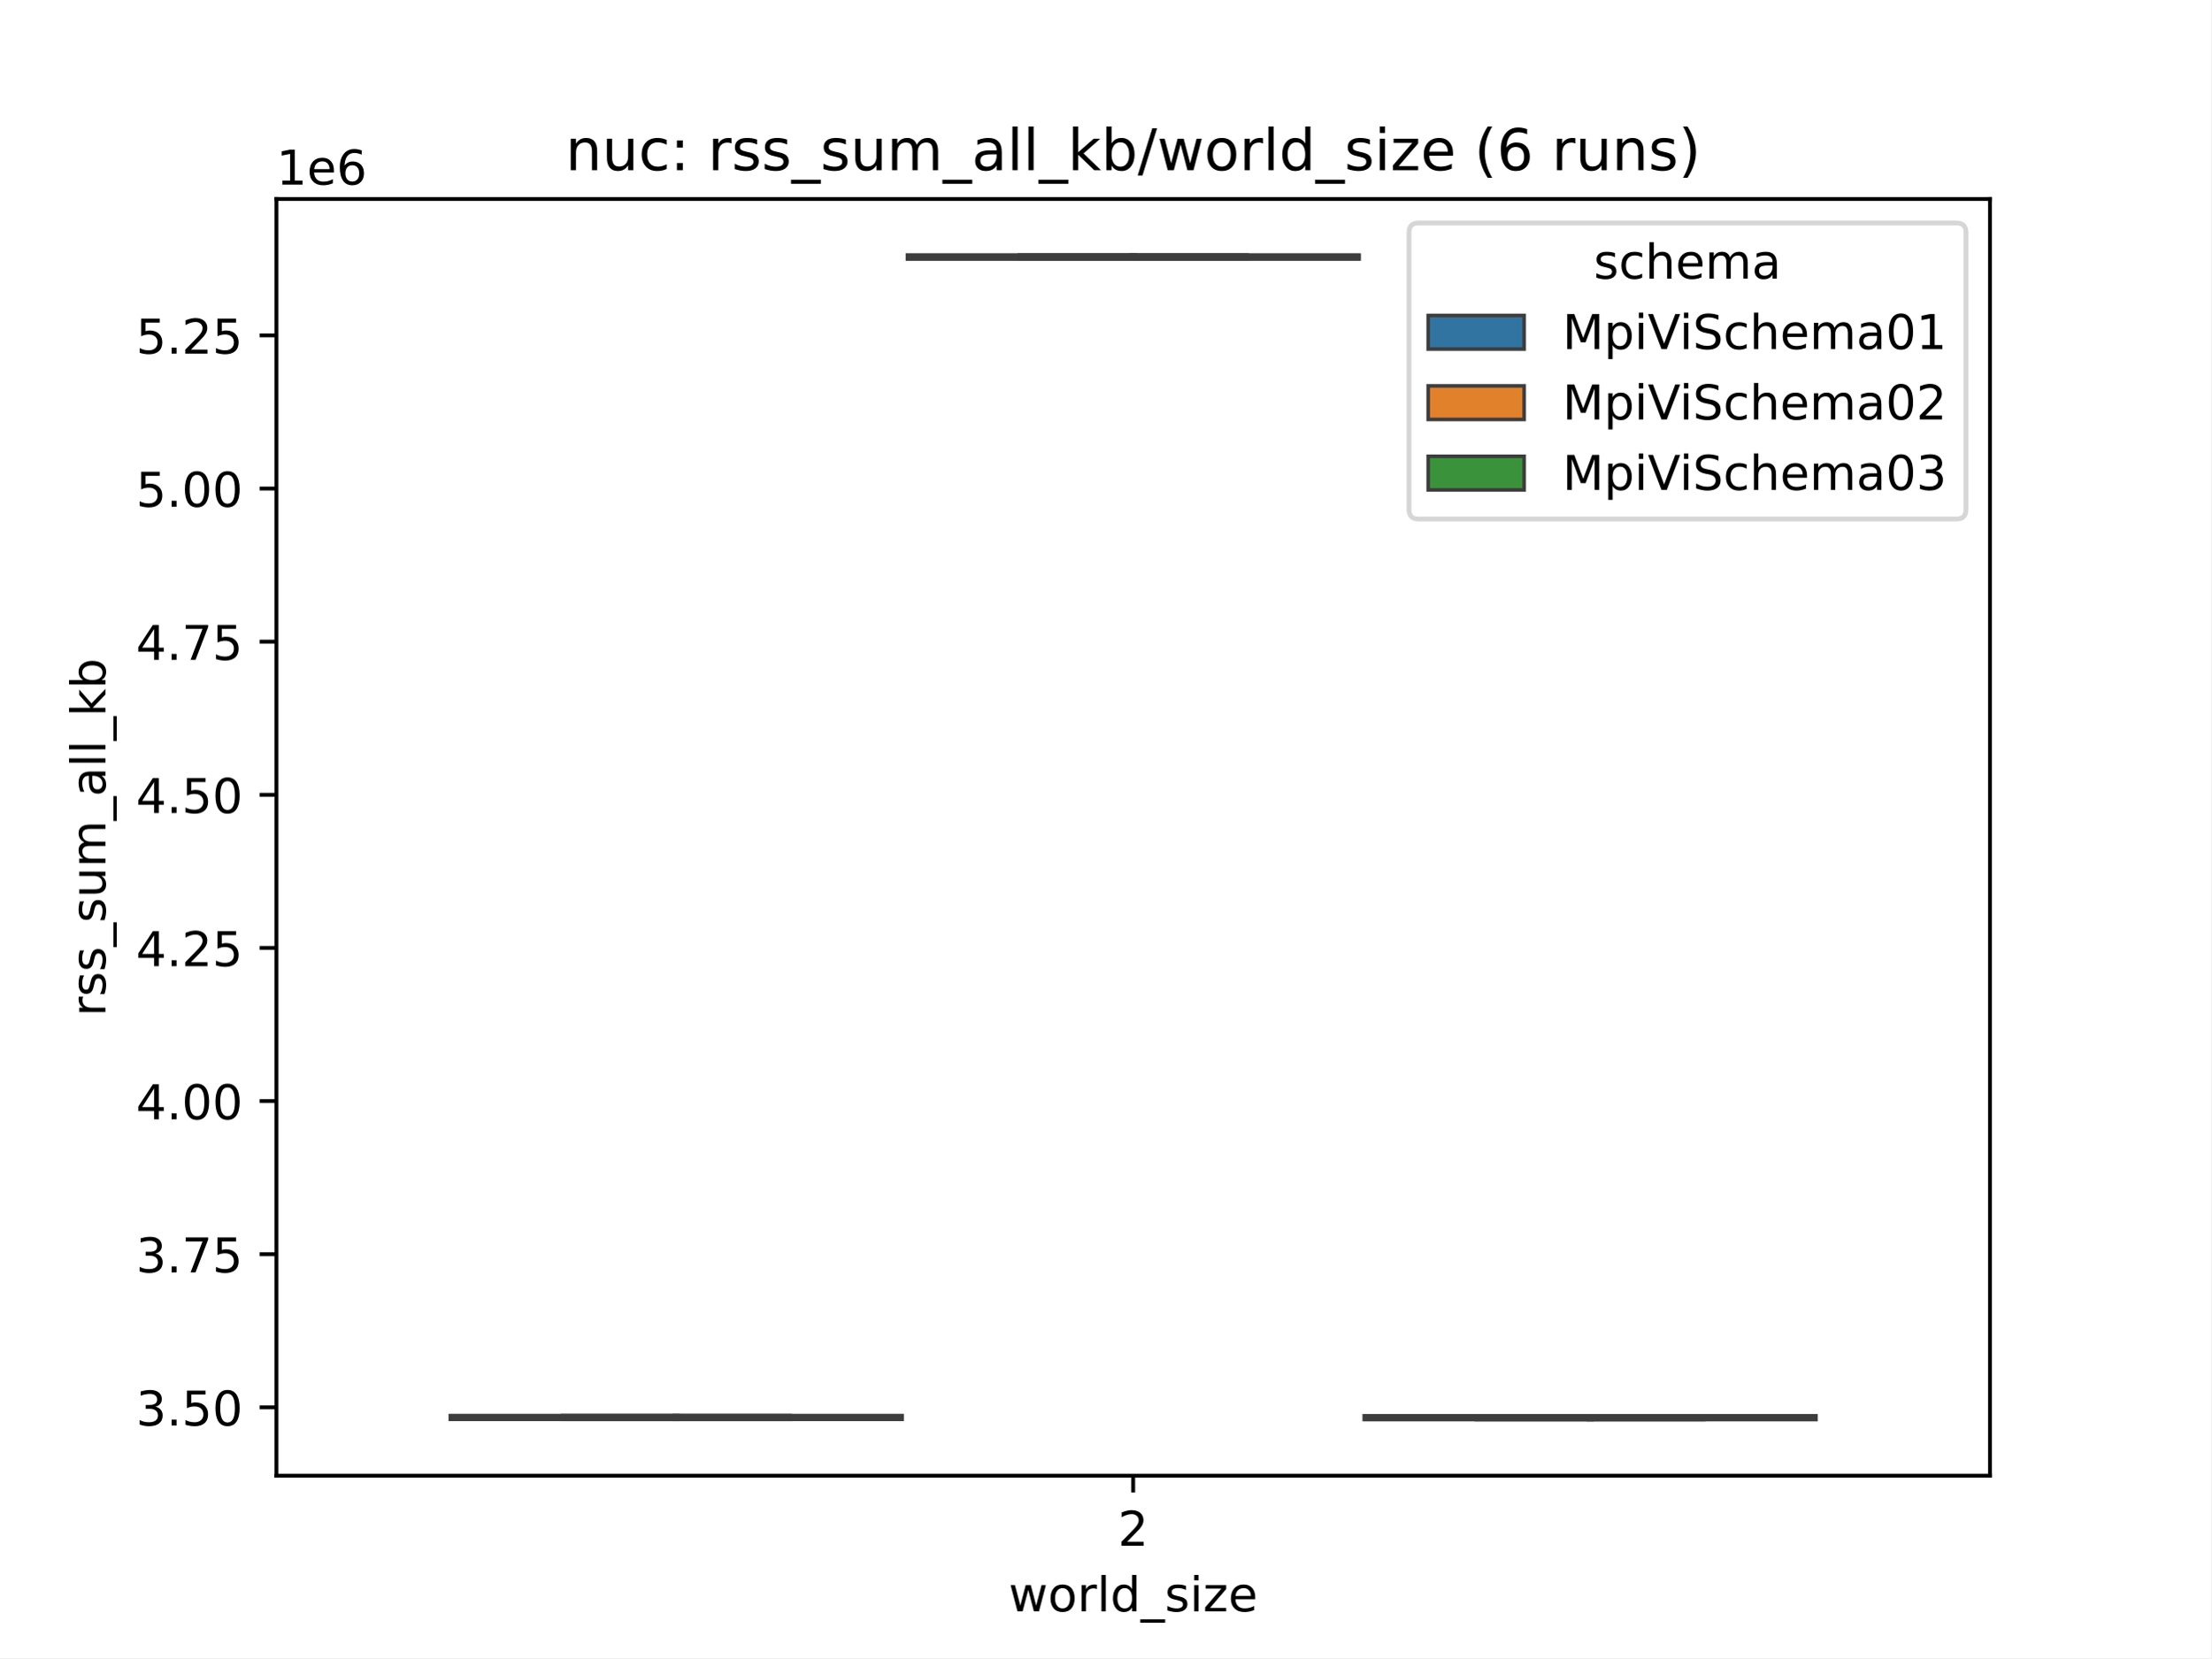
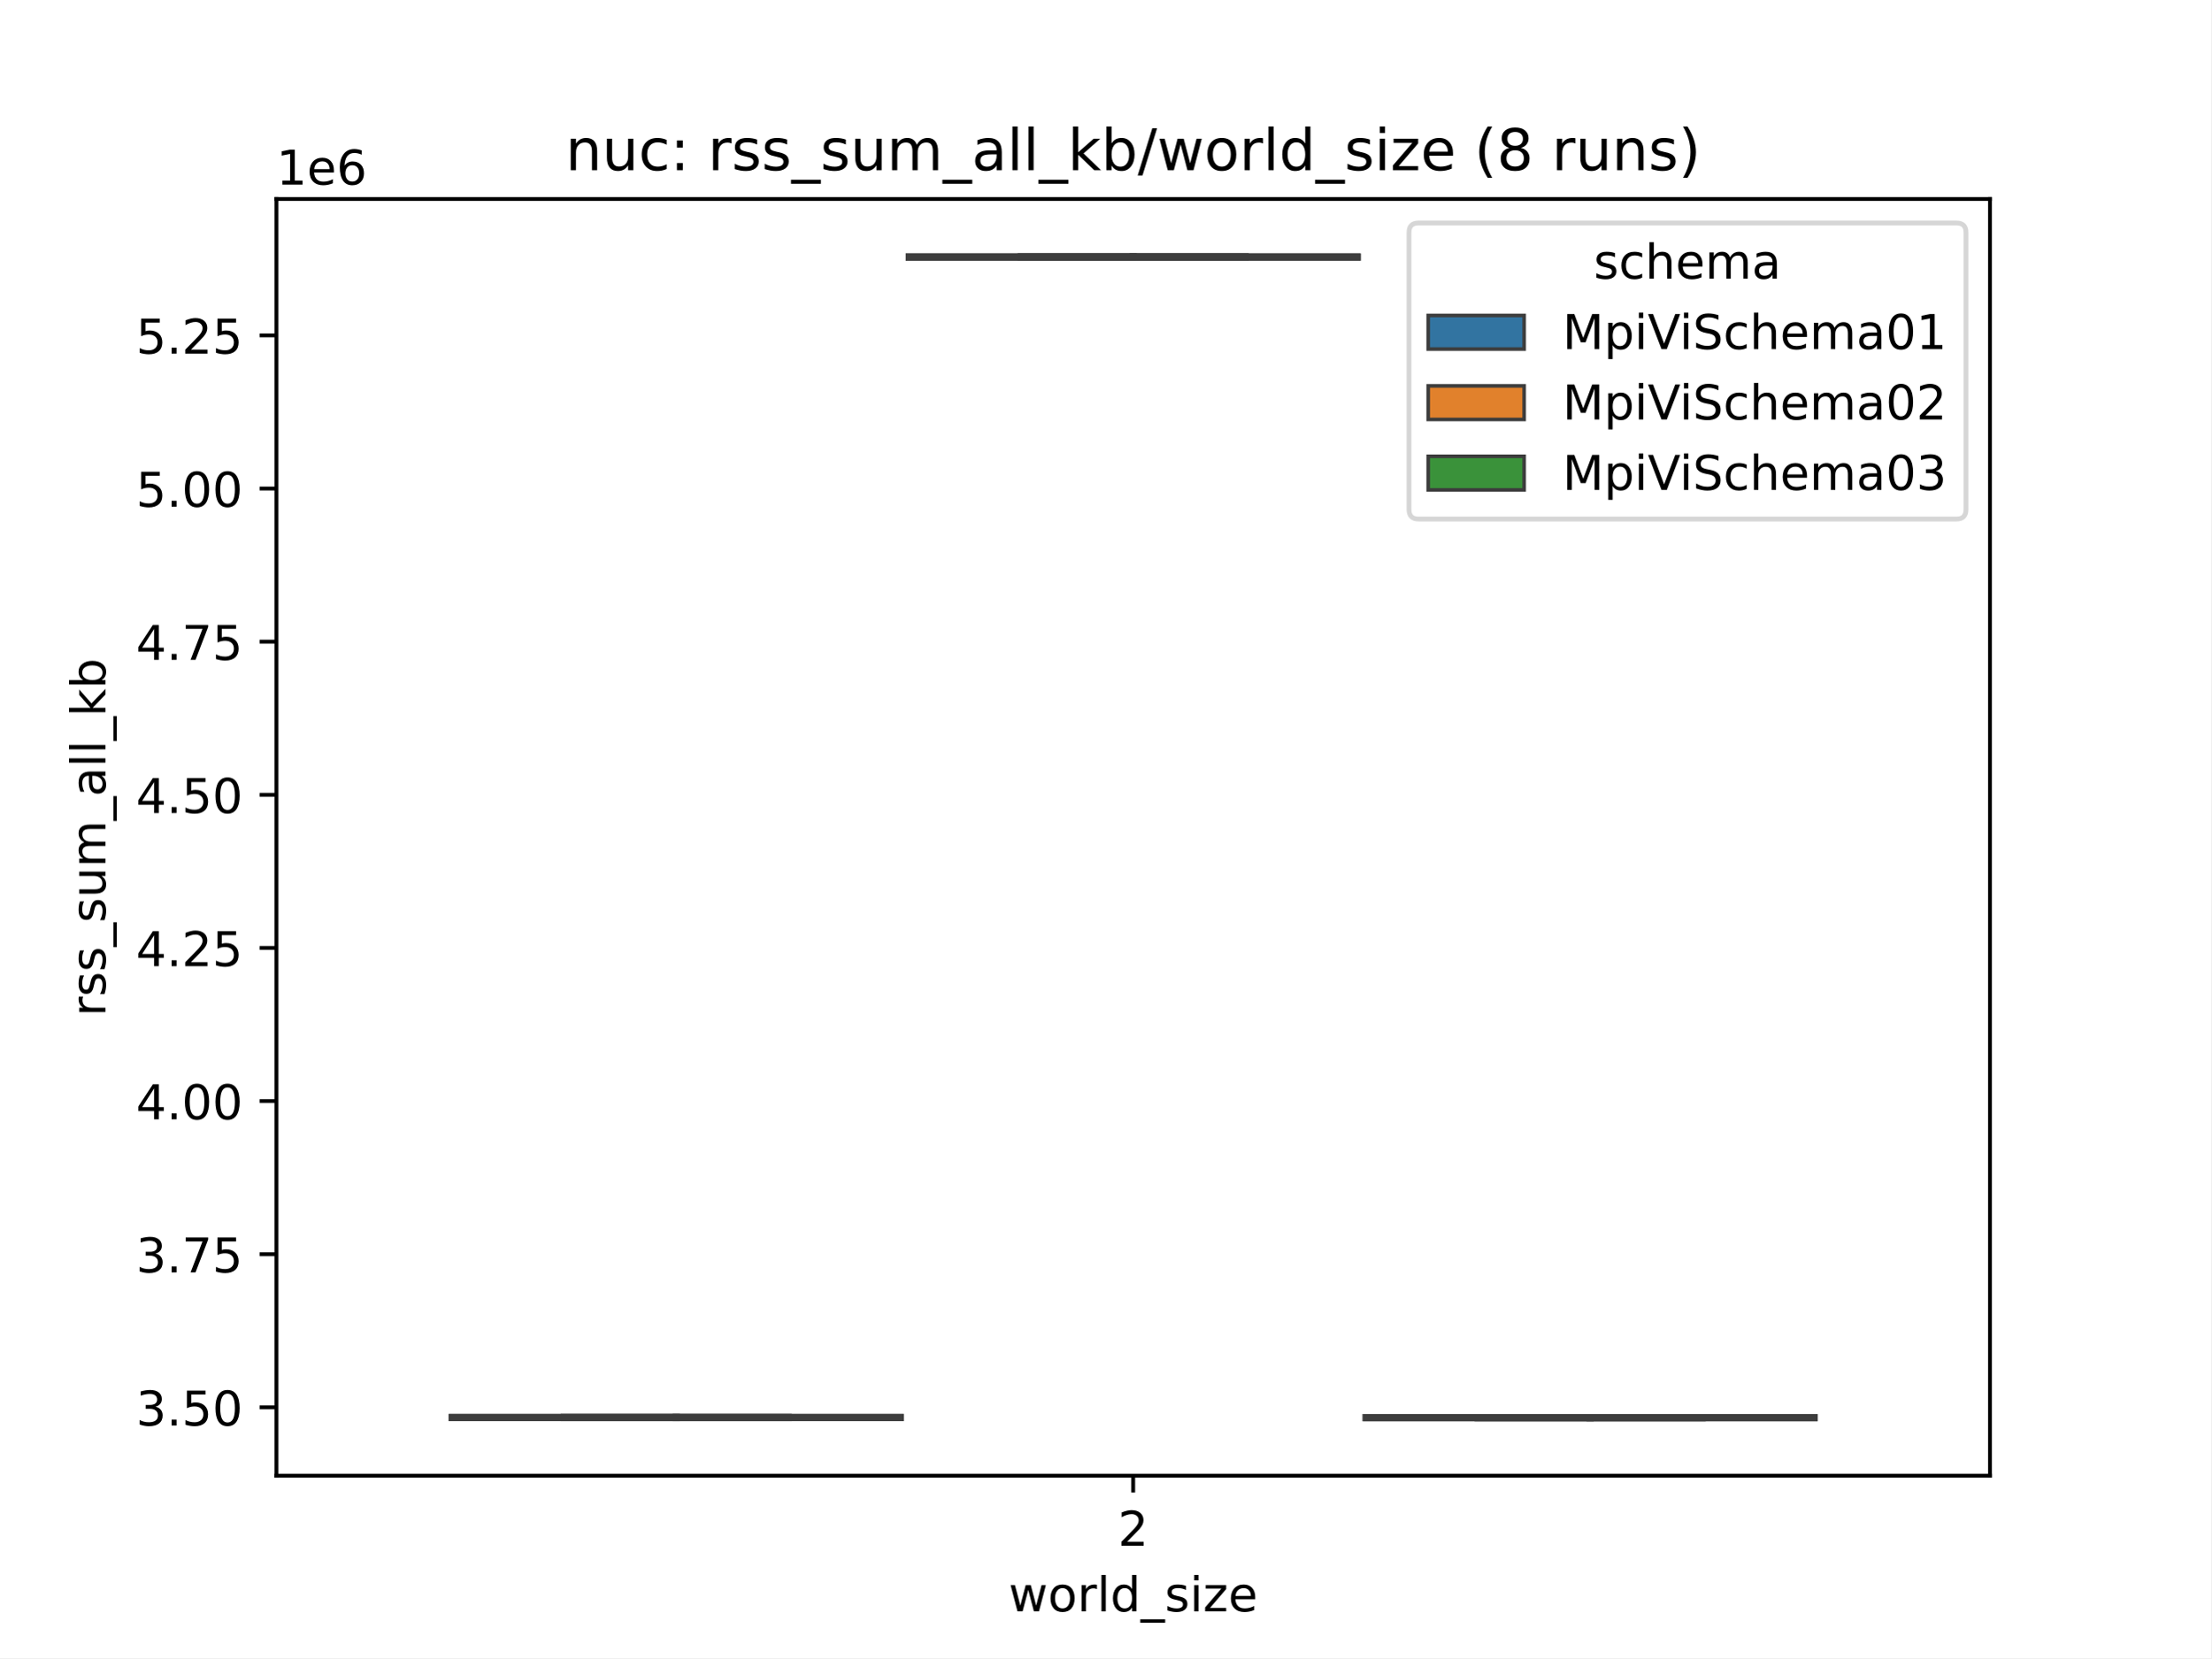
<svg xmlns="http://www.w3.org/2000/svg" xmlns:xlink="http://www.w3.org/1999/xlink" height="345.6pt" version="1.1" viewBox="0 0 460.8 345.6" width="460.8pt">
  <defs>
    <style type="text/css">*{stroke-linecap:butt;stroke-linejoin:round;}</style>
  </defs>
  <g id="figure_1">
    <g id="patch_1">
      <path d="M 0 345.6  L 460.8 345.6  L 460.8 0  L 0 0  z " style="fill:#ffffff;" />
    </g>
    <g id="axes_1">
      <g id="patch_2">
        <path d="M 57.6 307.584  L 414.72 307.584  L 414.72 41.472  L 57.6 41.472  z " style="fill:#ffffff;" />
      </g>
      <g id="patch_3">
-         <path clip-path="url(#p7967f33698)" d="M 94.264 295.456  L 187.592 295.456  L 187.592 295.448  L 94.264 295.448  L 94.264 295.456  z " style="fill:#3274a1;stroke:#3d3d3d;stroke-linejoin:miter;stroke-width:1.5;" />
+         <path clip-path="url(#p854ee23753)" d="M 94.264 295.46  L 187.592 295.46  L 187.592 295.44  L 94.264 295.44  L 94.264 295.46  z " style="fill:#3274a1;stroke:#3d3d3d;stroke-linejoin:miter;stroke-width:1.5;" />
      </g>
      <g id="patch_4">
-         <path clip-path="url(#p7967f33698)" d="M 189.496 53.587  L 282.824 53.587  L 282.824 53.574  L 189.496 53.574  L 189.496 53.587  z " style="fill:#e1812c;stroke:#3d3d3d;stroke-linejoin:miter;stroke-width:1.5;" />
+         <path clip-path="url(#p854ee23753)" d="M 189.496 53.587  L 282.824 53.587  L 282.824 53.574  L 189.496 53.574  L 189.496 53.587  z " style="fill:#e1812c;stroke:#3d3d3d;stroke-linejoin:miter;stroke-width:1.5;" />
      </g>
      <g id="patch_5">
-         <path clip-path="url(#p7967f33698)" d="M 284.728 295.485  L 378.056 295.485  L 378.056 295.48  L 284.728 295.48  L 284.728 295.485  z " style="fill:#3a923a;stroke:#3d3d3d;stroke-linejoin:miter;stroke-width:1.5;" />
+         <path clip-path="url(#p854ee23753)" d="M 284.728 295.485  L 378.056 295.485  L 378.056 295.48  L 284.728 295.48  L 284.728 295.485  z " style="fill:#3a923a;stroke:#3d3d3d;stroke-linejoin:miter;stroke-width:1.5;" />
      </g>
      <g id="patch_6">
-         <path clip-path="url(#p7967f33698)" d="M 236.16 740.208  L 236.16 740.208  L 236.16 740.208  L 236.16 740.208  z " style="fill:#3274a1;stroke:#3d3d3d;stroke-linejoin:miter;stroke-width:0.75;" />
+         <path clip-path="url(#p854ee23753)" d="M 236.16 740.208  L 236.16 740.208  L 236.16 740.208  L 236.16 740.208  z " style="fill:#3274a1;stroke:#3d3d3d;stroke-linejoin:miter;stroke-width:0.75;" />
      </g>
      <g id="patch_7">
-         <path clip-path="url(#p7967f33698)" d="M 236.16 740.208  L 236.16 740.208  L 236.16 740.208  L 236.16 740.208  z " style="fill:#e1812c;stroke:#3d3d3d;stroke-linejoin:miter;stroke-width:0.75;" />
+         <path clip-path="url(#p854ee23753)" d="M 236.16 740.208  L 236.16 740.208  L 236.16 740.208  L 236.16 740.208  z " style="fill:#e1812c;stroke:#3d3d3d;stroke-linejoin:miter;stroke-width:0.75;" />
      </g>
      <g id="patch_8">
-         <path clip-path="url(#p7967f33698)" d="M 236.16 740.208  L 236.16 740.208  L 236.16 740.208  L 236.16 740.208  z " style="fill:#3a923a;stroke:#3d3d3d;stroke-linejoin:miter;stroke-width:0.75;" />
+         <path clip-path="url(#p854ee23753)" d="M 236.16 740.208  L 236.16 740.208  L 236.16 740.208  L 236.16 740.208  z " style="fill:#3a923a;stroke:#3d3d3d;stroke-linejoin:miter;stroke-width:0.75;" />
      </g>
      <g id="matplotlib.axis_1">
        <g id="xtick_1">
          <g id="line2d_1">
            <defs>
-               <path d="M 0 0  L 0 3.5  " id="m69dc24e153" style="stroke:#000000;stroke-width:0.8;" />
-             </defs>
-             <g>
-               <use style="stroke:#000000;stroke-width:0.8;" x="236.16" xlink:href="#m69dc24e153" y="307.584" />
+               <path d="M 0 0  L 0 3.5  " id="mbd91473ed0" style="stroke:#000000;stroke-width:0.8;" />
+             </defs>
+             <g>
+               <use style="stroke:#000000;stroke-width:0.8;" x="236.16" xlink:href="#mbd91473ed0" y="307.584" />
            </g>
          </g>
          <g id="text_1">
            <g transform="translate(232.9787 322.1824)scale(0.1 -0.1)">
              <defs>
                <path d="M 1228 531  L 3431 531  L 3431 0  L 469 0  L 469 531  Q 828 903 1448 1529  Q 2069 2156 2228 2338  Q 2531 2678 2651 2914  Q 2772 3150 2772 3378  Q 2772 3750 2511 3984  Q 2250 4219 1831 4219  Q 1534 4219 1204 4116  Q 875 4013 500 3803  L 500 4441  Q 881 4594 1212 4672  Q 1544 4750 1819 4750  Q 2544 4750 2975 4387  Q 3406 4025 3406 3419  Q 3406 3131 3298 2873  Q 3191 2616 2906 2266  Q 2828 2175 2409 1742  Q 1991 1309 1228 531  z " id="DejaVuSans-32" transform="scale(0.015625)" />
              </defs>
              <use xlink:href="#DejaVuSans-32" />
            </g>
          </g>
        </g>
        <g id="text_2">
          <g transform="translate(210.1983 335.8606)scale(0.1 -0.1)">
            <defs>
              <path d="M 269 3500  L 844 3500  L 1563 769  L 2278 3500  L 2956 3500  L 3675 769  L 4391 3500  L 4966 3500  L 4050 0  L 3372 0  L 2619 2869  L 1863 0  L 1184 0  L 269 3500  z " id="DejaVuSans-77" transform="scale(0.015625)" />
              <path d="M 1959 3097  Q 1497 3097 1228 2736  Q 959 2375 959 1747  Q 959 1119 1226 758  Q 1494 397 1959 397  Q 2419 397 2687 759  Q 2956 1122 2956 1747  Q 2956 2369 2687 2733  Q 2419 3097 1959 3097  z M 1959 3584  Q 2709 3584 3137 3096  Q 3566 2609 3566 1747  Q 3566 888 3137 398  Q 2709 -91 1959 -91  Q 1206 -91 779 398  Q 353 888 353 1747  Q 353 2609 779 3096  Q 1206 3584 1959 3584  z " id="DejaVuSans-6f" transform="scale(0.015625)" />
              <path d="M 2631 2963  Q 2534 3019 2420 3045  Q 2306 3072 2169 3072  Q 1681 3072 1420 2755  Q 1159 2438 1159 1844  L 1159 0  L 581 0  L 581 3500  L 1159 3500  L 1159 2956  Q 1341 3275 1631 3429  Q 1922 3584 2338 3584  Q 2397 3584 2469 3576  Q 2541 3569 2628 3553  L 2631 2963  z " id="DejaVuSans-72" transform="scale(0.015625)" />
              <path d="M 603 4863  L 1178 4863  L 1178 0  L 603 0  L 603 4863  z " id="DejaVuSans-6c" transform="scale(0.015625)" />
              <path d="M 2906 2969  L 2906 4863  L 3481 4863  L 3481 0  L 2906 0  L 2906 525  Q 2725 213 2448 61  Q 2172 -91 1784 -91  Q 1150 -91 751 415  Q 353 922 353 1747  Q 353 2572 751 3078  Q 1150 3584 1784 3584  Q 2172 3584 2448 3432  Q 2725 3281 2906 2969  z M 947 1747  Q 947 1113 1208 752  Q 1469 391 1925 391  Q 2381 391 2643 752  Q 2906 1113 2906 1747  Q 2906 2381 2643 2742  Q 2381 3103 1925 3103  Q 1469 3103 1208 2742  Q 947 2381 947 1747  z " id="DejaVuSans-64" transform="scale(0.015625)" />
              <path d="M 3263 -1063  L 3263 -1509  L -63 -1509  L -63 -1063  L 3263 -1063  z " id="DejaVuSans-5f" transform="scale(0.015625)" />
              <path d="M 2834 3397  L 2834 2853  Q 2591 2978 2328 3040  Q 2066 3103 1784 3103  Q 1356 3103 1142 2972  Q 928 2841 928 2578  Q 928 2378 1081 2264  Q 1234 2150 1697 2047  L 1894 2003  Q 2506 1872 2764 1633  Q 3022 1394 3022 966  Q 3022 478 2636 193  Q 2250 -91 1575 -91  Q 1294 -91 989 -36  Q 684 19 347 128  L 347 722  Q 666 556 975 473  Q 1284 391 1588 391  Q 1994 391 2212 530  Q 2431 669 2431 922  Q 2431 1156 2273 1281  Q 2116 1406 1581 1522  L 1381 1569  Q 847 1681 609 1914  Q 372 2147 372 2553  Q 372 3047 722 3315  Q 1072 3584 1716 3584  Q 2034 3584 2315 3537  Q 2597 3491 2834 3397  z " id="DejaVuSans-73" transform="scale(0.015625)" />
              <path d="M 603 3500  L 1178 3500  L 1178 0  L 603 0  L 603 3500  z M 603 4863  L 1178 4863  L 1178 4134  L 603 4134  L 603 4863  z " id="DejaVuSans-69" transform="scale(0.015625)" />
              <path d="M 353 3500  L 3084 3500  L 3084 2975  L 922 459  L 3084 459  L 3084 0  L 275 0  L 275 525  L 2438 3041  L 353 3041  L 353 3500  z " id="DejaVuSans-7a" transform="scale(0.015625)" />
              <path d="M 3597 1894  L 3597 1613  L 953 1613  Q 991 1019 1311 708  Q 1631 397 2203 397  Q 2534 397 2845 478  Q 3156 559 3463 722  L 3463 178  Q 3153 47 2828 -22  Q 2503 -91 2169 -91  Q 1331 -91 842 396  Q 353 884 353 1716  Q 353 2575 817 3079  Q 1281 3584 2069 3584  Q 2775 3584 3186 3129  Q 3597 2675 3597 1894  z M 3022 2063  Q 3016 2534 2758 2815  Q 2500 3097 2075 3097  Q 1594 3097 1305 2825  Q 1016 2553 972 2059  L 3022 2063  z " id="DejaVuSans-65" transform="scale(0.015625)" />
            </defs>
            <use xlink:href="#DejaVuSans-77" />
            <use x="81.787" xlink:href="#DejaVuSans-6f" />
            <use x="142.969" xlink:href="#DejaVuSans-72" />
            <use x="184.082" xlink:href="#DejaVuSans-6c" />
            <use x="211.865" xlink:href="#DejaVuSans-64" />
            <use x="275.342" xlink:href="#DejaVuSans-5f" />
            <use x="325.342" xlink:href="#DejaVuSans-73" />
            <use x="377.441" xlink:href="#DejaVuSans-69" />
            <use x="405.225" xlink:href="#DejaVuSans-7a" />
            <use x="457.715" xlink:href="#DejaVuSans-65" />
          </g>
        </g>
      </g>
      <g id="matplotlib.axis_2">
        <g id="ytick_1">
          <g id="line2d_2">
            <defs>
-               <path d="M 0 0  L -3.5 0  " id="m0fd31f4341" style="stroke:#000000;stroke-width:0.8;" />
-             </defs>
-             <g>
-               <use style="stroke:#000000;stroke-width:0.8;" x="57.6" xlink:href="#m0fd31f4341" y="293.336" />
+               <path d="M 0 0  L -3.5 0  " id="mcabb064099" style="stroke:#000000;stroke-width:0.8;" />
+             </defs>
+             <g>
+               <use style="stroke:#000000;stroke-width:0.8;" x="57.6" xlink:href="#mcabb064099" y="293.336" />
            </g>
          </g>
          <g id="text_3">
            <g transform="translate(28.33438 297.1356)scale(0.1 -0.1)">
              <defs>
                <path d="M 2597 2516  Q 3050 2419 3304 2112  Q 3559 1806 3559 1356  Q 3559 666 3084 287  Q 2609 -91 1734 -91  Q 1441 -91 1130 -33  Q 819 25 488 141  L 488 750  Q 750 597 1062 519  Q 1375 441 1716 441  Q 2309 441 2620 675  Q 2931 909 2931 1356  Q 2931 1769 2642 2001  Q 2353 2234 1838 2234  L 1294 2234  L 1294 2753  L 1863 2753  Q 2328 2753 2575 2939  Q 2822 3125 2822 3475  Q 2822 3834 2567 4026  Q 2313 4219 1838 4219  Q 1578 4219 1281 4162  Q 984 4106 628 3988  L 628 4550  Q 988 4650 1302 4700  Q 1616 4750 1894 4750  Q 2613 4750 3031 4423  Q 3450 4097 3450 3541  Q 3450 3153 3228 2886  Q 3006 2619 2597 2516  z " id="DejaVuSans-33" transform="scale(0.015625)" />
                <path d="M 684 794  L 1344 794  L 1344 0  L 684 0  L 684 794  z " id="DejaVuSans-2e" transform="scale(0.015625)" />
                <path d="M 691 4666  L 3169 4666  L 3169 4134  L 1269 4134  L 1269 2991  Q 1406 3038 1543 3061  Q 1681 3084 1819 3084  Q 2600 3084 3056 2656  Q 3513 2228 3513 1497  Q 3513 744 3044 326  Q 2575 -91 1722 -91  Q 1428 -91 1123 -41  Q 819 9 494 109  L 494 744  Q 775 591 1075 516  Q 1375 441 1709 441  Q 2250 441 2565 725  Q 2881 1009 2881 1497  Q 2881 1984 2565 2268  Q 2250 2553 1709 2553  Q 1456 2553 1204 2497  Q 953 2441 691 2322  L 691 4666  z " id="DejaVuSans-35" transform="scale(0.015625)" />
                <path d="M 2034 4250  Q 1547 4250 1301 3770  Q 1056 3291 1056 2328  Q 1056 1369 1301 889  Q 1547 409 2034 409  Q 2525 409 2770 889  Q 3016 1369 3016 2328  Q 3016 3291 2770 3770  Q 2525 4250 2034 4250  z M 2034 4750  Q 2819 4750 3233 4129  Q 3647 3509 3647 2328  Q 3647 1150 3233 529  Q 2819 -91 2034 -91  Q 1250 -91 836 529  Q 422 1150 422 2328  Q 422 3509 836 4129  Q 1250 4750 2034 4750  z " id="DejaVuSans-30" transform="scale(0.015625)" />
              </defs>
              <use xlink:href="#DejaVuSans-33" />
              <use x="63.623" xlink:href="#DejaVuSans-2e" />
              <use x="95.41" xlink:href="#DejaVuSans-35" />
              <use x="159.033" xlink:href="#DejaVuSans-30" />
            </g>
          </g>
        </g>
        <g id="ytick_2">
          <g id="line2d_3">
            <g>
-               <use style="stroke:#000000;stroke-width:0.8;" x="57.6" xlink:href="#m0fd31f4341" y="261.417" />
+               <use style="stroke:#000000;stroke-width:0.8;" x="57.6" xlink:href="#mcabb064099" y="261.417" />
            </g>
          </g>
          <g id="text_4">
            <g transform="translate(28.33438 265.2162)scale(0.1 -0.1)">
              <defs>
                <path d="M 525 4666  L 3525 4666  L 3525 4397  L 1831 0  L 1172 0  L 2766 4134  L 525 4134  L 525 4666  z " id="DejaVuSans-37" transform="scale(0.015625)" />
              </defs>
              <use xlink:href="#DejaVuSans-33" />
              <use x="63.623" xlink:href="#DejaVuSans-2e" />
              <use x="95.41" xlink:href="#DejaVuSans-37" />
              <use x="159.033" xlink:href="#DejaVuSans-35" />
            </g>
          </g>
        </g>
        <g id="ytick_3">
          <g id="line2d_4">
            <g>
-               <use style="stroke:#000000;stroke-width:0.8;" x="57.6" xlink:href="#m0fd31f4341" y="229.498" />
+               <use style="stroke:#000000;stroke-width:0.8;" x="57.6" xlink:href="#mcabb064099" y="229.498" />
            </g>
          </g>
          <g id="text_5">
            <g transform="translate(28.33438 233.2968)scale(0.1 -0.1)">
              <defs>
                <path d="M 2419 4116  L 825 1625  L 2419 1625  L 2419 4116  z M 2253 4666  L 3047 4666  L 3047 1625  L 3713 1625  L 3713 1100  L 3047 1100  L 3047 0  L 2419 0  L 2419 1100  L 313 1100  L 313 1709  L 2253 4666  z " id="DejaVuSans-34" transform="scale(0.015625)" />
              </defs>
              <use xlink:href="#DejaVuSans-34" />
              <use x="63.623" xlink:href="#DejaVuSans-2e" />
              <use x="95.41" xlink:href="#DejaVuSans-30" />
              <use x="159.033" xlink:href="#DejaVuSans-30" />
            </g>
          </g>
        </g>
        <g id="ytick_4">
          <g id="line2d_5">
            <g>
-               <use style="stroke:#000000;stroke-width:0.8;" x="57.6" xlink:href="#m0fd31f4341" y="197.578" />
+               <use style="stroke:#000000;stroke-width:0.8;" x="57.6" xlink:href="#mcabb064099" y="197.578" />
            </g>
          </g>
          <g id="text_6">
            <g transform="translate(28.33438 201.3774)scale(0.1 -0.1)">
              <use xlink:href="#DejaVuSans-34" />
              <use x="63.623" xlink:href="#DejaVuSans-2e" />
              <use x="95.41" xlink:href="#DejaVuSans-32" />
              <use x="159.033" xlink:href="#DejaVuSans-35" />
            </g>
          </g>
        </g>
        <g id="ytick_5">
          <g id="line2d_6">
            <g>
-               <use style="stroke:#000000;stroke-width:0.8;" x="57.6" xlink:href="#m0fd31f4341" y="165.659" />
+               <use style="stroke:#000000;stroke-width:0.8;" x="57.6" xlink:href="#mcabb064099" y="165.659" />
            </g>
          </g>
          <g id="text_7">
            <g transform="translate(28.33438 169.458)scale(0.1 -0.1)">
              <use xlink:href="#DejaVuSans-34" />
              <use x="63.623" xlink:href="#DejaVuSans-2e" />
              <use x="95.41" xlink:href="#DejaVuSans-35" />
              <use x="159.033" xlink:href="#DejaVuSans-30" />
            </g>
          </g>
        </g>
        <g id="ytick_6">
          <g id="line2d_7">
            <g>
-               <use style="stroke:#000000;stroke-width:0.8;" x="57.6" xlink:href="#m0fd31f4341" y="133.739" />
+               <use style="stroke:#000000;stroke-width:0.8;" x="57.6" xlink:href="#mcabb064099" y="133.739" />
            </g>
          </g>
          <g id="text_8">
            <g transform="translate(28.33438 137.5386)scale(0.1 -0.1)">
              <use xlink:href="#DejaVuSans-34" />
              <use x="63.623" xlink:href="#DejaVuSans-2e" />
              <use x="95.41" xlink:href="#DejaVuSans-37" />
              <use x="159.033" xlink:href="#DejaVuSans-35" />
            </g>
          </g>
        </g>
        <g id="ytick_7">
          <g id="line2d_8">
            <g>
-               <use style="stroke:#000000;stroke-width:0.8;" x="57.6" xlink:href="#m0fd31f4341" y="101.82" />
+               <use style="stroke:#000000;stroke-width:0.8;" x="57.6" xlink:href="#mcabb064099" y="101.82" />
            </g>
          </g>
          <g id="text_9">
            <g transform="translate(28.33438 105.6191)scale(0.1 -0.1)">
              <use xlink:href="#DejaVuSans-35" />
              <use x="63.623" xlink:href="#DejaVuSans-2e" />
              <use x="95.41" xlink:href="#DejaVuSans-30" />
              <use x="159.033" xlink:href="#DejaVuSans-30" />
            </g>
          </g>
        </g>
        <g id="ytick_8">
          <g id="line2d_9">
            <g>
-               <use style="stroke:#000000;stroke-width:0.8;" x="57.6" xlink:href="#m0fd31f4341" y="69.901" />
+               <use style="stroke:#000000;stroke-width:0.8;" x="57.6" xlink:href="#mcabb064099" y="69.901" />
            </g>
          </g>
          <g id="text_10">
            <g transform="translate(28.33438 73.69974)scale(0.1 -0.1)">
              <use xlink:href="#DejaVuSans-35" />
              <use x="63.623" xlink:href="#DejaVuSans-2e" />
              <use x="95.41" xlink:href="#DejaVuSans-32" />
              <use x="159.033" xlink:href="#DejaVuSans-35" />
            </g>
          </g>
        </g>
        <g id="text_11">
          <g transform="translate(21.97656 211.8483)rotate(-90)scale(0.1 -0.1)">
            <defs>
              <path d="M 544 1381  L 544 3500  L 1119 3500  L 1119 1403  Q 1119 906 1312 657  Q 1506 409 1894 409  Q 2359 409 2629 706  Q 2900 1003 2900 1516  L 2900 3500  L 3475 3500  L 3475 0  L 2900 0  L 2900 538  Q 2691 219 2414 64  Q 2138 -91 1772 -91  Q 1169 -91 856 284  Q 544 659 544 1381  z M 1991 3584  L 1991 3584  z " id="DejaVuSans-75" transform="scale(0.015625)" />
              <path d="M 3328 2828  Q 3544 3216 3844 3400  Q 4144 3584 4550 3584  Q 5097 3584 5394 3201  Q 5691 2819 5691 2113  L 5691 0  L 5113 0  L 5113 2094  Q 5113 2597 4934 2840  Q 4756 3084 4391 3084  Q 3944 3084 3684 2787  Q 3425 2491 3425 1978  L 3425 0  L 2847 0  L 2847 2094  Q 2847 2600 2669 2842  Q 2491 3084 2119 3084  Q 1678 3084 1418 2786  Q 1159 2488 1159 1978  L 1159 0  L 581 0  L 581 3500  L 1159 3500  L 1159 2956  Q 1356 3278 1631 3431  Q 1906 3584 2284 3584  Q 2666 3584 2933 3390  Q 3200 3197 3328 2828  z " id="DejaVuSans-6d" transform="scale(0.015625)" />
              <path d="M 2194 1759  Q 1497 1759 1228 1600  Q 959 1441 959 1056  Q 959 750 1161 570  Q 1363 391 1709 391  Q 2188 391 2477 730  Q 2766 1069 2766 1631  L 2766 1759  L 2194 1759  z M 3341 1997  L 3341 0  L 2766 0  L 2766 531  Q 2569 213 2275 61  Q 1981 -91 1556 -91  Q 1019 -91 701 211  Q 384 513 384 1019  Q 384 1609 779 1909  Q 1175 2209 1959 2209  L 2766 2209  L 2766 2266  Q 2766 2663 2505 2880  Q 2244 3097 1772 3097  Q 1472 3097 1187 3025  Q 903 2953 641 2809  L 641 3341  Q 956 3463 1253 3523  Q 1550 3584 1831 3584  Q 2591 3584 2966 3190  Q 3341 2797 3341 1997  z " id="DejaVuSans-61" transform="scale(0.015625)" />
              <path d="M 581 4863  L 1159 4863  L 1159 1991  L 2875 3500  L 3609 3500  L 1753 1863  L 3688 0  L 2938 0  L 1159 1709  L 1159 0  L 581 0  L 581 4863  z " id="DejaVuSans-6b" transform="scale(0.015625)" />
              <path d="M 3116 1747  Q 3116 2381 2855 2742  Q 2594 3103 2138 3103  Q 1681 3103 1420 2742  Q 1159 2381 1159 1747  Q 1159 1113 1420 752  Q 1681 391 2138 391  Q 2594 391 2855 752  Q 3116 1113 3116 1747  z M 1159 2969  Q 1341 3281 1617 3432  Q 1894 3584 2278 3584  Q 2916 3584 3314 3078  Q 3713 2572 3713 1747  Q 3713 922 3314 415  Q 2916 -91 2278 -91  Q 1894 -91 1617 61  Q 1341 213 1159 525  L 1159 0  L 581 0  L 581 4863  L 1159 4863  L 1159 2969  z " id="DejaVuSans-62" transform="scale(0.015625)" />
            </defs>
            <use xlink:href="#DejaVuSans-72" />
            <use x="41.113" xlink:href="#DejaVuSans-73" />
            <use x="93.213" xlink:href="#DejaVuSans-73" />
            <use x="145.312" xlink:href="#DejaVuSans-5f" />
            <use x="195.312" xlink:href="#DejaVuSans-73" />
            <use x="247.412" xlink:href="#DejaVuSans-75" />
            <use x="310.791" xlink:href="#DejaVuSans-6d" />
            <use x="408.203" xlink:href="#DejaVuSans-5f" />
            <use x="458.203" xlink:href="#DejaVuSans-61" />
            <use x="519.482" xlink:href="#DejaVuSans-6c" />
            <use x="547.266" xlink:href="#DejaVuSans-6c" />
            <use x="575.049" xlink:href="#DejaVuSans-5f" />
            <use x="625.049" xlink:href="#DejaVuSans-6b" />
            <use x="682.959" xlink:href="#DejaVuSans-62" />
          </g>
        </g>
        <g id="text_12">
          <g transform="translate(57.6 38.472)scale(0.1 -0.1)">
            <defs>
              <path d="M 794 531  L 1825 531  L 1825 4091  L 703 3866  L 703 4441  L 1819 4666  L 2450 4666  L 2450 531  L 3481 531  L 3481 0  L 794 0  L 794 531  z " id="DejaVuSans-31" transform="scale(0.015625)" />
              <path d="M 2113 2584  Q 1688 2584 1439 2293  Q 1191 2003 1191 1497  Q 1191 994 1439 701  Q 1688 409 2113 409  Q 2538 409 2786 701  Q 3034 994 3034 1497  Q 3034 2003 2786 2293  Q 2538 2584 2113 2584  z M 3366 4563  L 3366 3988  Q 3128 4100 2886 4159  Q 2644 4219 2406 4219  Q 1781 4219 1451 3797  Q 1122 3375 1075 2522  Q 1259 2794 1537 2939  Q 1816 3084 2150 3084  Q 2853 3084 3261 2657  Q 3669 2231 3669 1497  Q 3669 778 3244 343  Q 2819 -91 2113 -91  Q 1303 -91 875 529  Q 447 1150 447 2328  Q 447 3434 972 4092  Q 1497 4750 2381 4750  Q 2619 4750 2861 4703  Q 3103 4656 3366 4563  z " id="DejaVuSans-36" transform="scale(0.015625)" />
            </defs>
            <use xlink:href="#DejaVuSans-31" />
            <use x="63.623" xlink:href="#DejaVuSans-65" />
            <use x="125.146" xlink:href="#DejaVuSans-36" />
          </g>
        </g>
      </g>
      <g id="line2d_10">
-         <path clip-path="url(#p7967f33698)" d="M 140.928 295.456  L 140.928 295.459  " style="fill:none;stroke:#3d3d3d;stroke-linecap:square;stroke-width:1.5;" />
+         <path clip-path="url(#p854ee23753)" d="M 140.928 295.46  L 140.928 295.461  " style="fill:none;stroke:#3d3d3d;stroke-linecap:square;stroke-width:1.5;" />
      </g>
      <g id="line2d_11">
-         <path clip-path="url(#p7967f33698)" d="M 140.928 295.448  L 140.928 295.445  " style="fill:none;stroke:#3d3d3d;stroke-linecap:square;stroke-width:1.5;" />
+         <path clip-path="url(#p854ee23753)" d="M 140.928 295.44  L 140.928 295.428  " style="fill:none;stroke:#3d3d3d;stroke-linecap:square;stroke-width:1.5;" />
      </g>
      <g id="line2d_12">
-         <path clip-path="url(#p7967f33698)" d="M 117.596 295.459  L 164.26 295.459  " style="fill:none;stroke:#3d3d3d;stroke-linecap:square;stroke-width:1.5;" />
+         <path clip-path="url(#p854ee23753)" d="M 117.596 295.461  L 164.26 295.461  " style="fill:none;stroke:#3d3d3d;stroke-linecap:square;stroke-width:1.5;" />
      </g>
      <g id="line2d_13">
-         <path clip-path="url(#p7967f33698)" d="M 117.596 295.445  L 164.26 295.445  " style="fill:none;stroke:#3d3d3d;stroke-linecap:square;stroke-width:1.5;" />
+         <path clip-path="url(#p854ee23753)" d="M 117.596 295.428  L 164.26 295.428  " style="fill:none;stroke:#3d3d3d;stroke-linecap:square;stroke-width:1.5;" />
      </g>
      <g id="line2d_14" />
      <g id="line2d_15">
-         <path clip-path="url(#p7967f33698)" d="M 236.16 53.587  L 236.16 53.594  " style="fill:none;stroke:#3d3d3d;stroke-linecap:square;stroke-width:1.5;" />
+         <path clip-path="url(#p854ee23753)" d="M 236.16 53.587  L 236.16 53.594  " style="fill:none;stroke:#3d3d3d;stroke-linecap:square;stroke-width:1.5;" />
      </g>
      <g id="line2d_16">
-         <path clip-path="url(#p7967f33698)" d="M 236.16 53.574  L 236.16 53.568  " style="fill:none;stroke:#3d3d3d;stroke-linecap:square;stroke-width:1.5;" />
+         <path clip-path="url(#p854ee23753)" d="M 236.16 53.574  L 236.16 53.568  " style="fill:none;stroke:#3d3d3d;stroke-linecap:square;stroke-width:1.5;" />
      </g>
      <g id="line2d_17">
-         <path clip-path="url(#p7967f33698)" d="M 212.828 53.594  L 259.492 53.594  " style="fill:none;stroke:#3d3d3d;stroke-linecap:square;stroke-width:1.5;" />
+         <path clip-path="url(#p854ee23753)" d="M 212.828 53.594  L 259.492 53.594  " style="fill:none;stroke:#3d3d3d;stroke-linecap:square;stroke-width:1.5;" />
      </g>
      <g id="line2d_18">
-         <path clip-path="url(#p7967f33698)" d="M 212.828 53.568  L 259.492 53.568  " style="fill:none;stroke:#3d3d3d;stroke-linecap:square;stroke-width:1.5;" />
+         <path clip-path="url(#p854ee23753)" d="M 212.828 53.568  L 259.492 53.568  " style="fill:none;stroke:#3d3d3d;stroke-linecap:square;stroke-width:1.5;" />
      </g>
      <g id="line2d_19" />
      <g id="line2d_20">
-         <path clip-path="url(#p7967f33698)" d="M 331.392 295.485  L 331.392 295.488  " style="fill:none;stroke:#3d3d3d;stroke-linecap:square;stroke-width:1.5;" />
+         <path clip-path="url(#p854ee23753)" d="M 331.392 295.485  L 331.392 295.488  " style="fill:none;stroke:#3d3d3d;stroke-linecap:square;stroke-width:1.5;" />
      </g>
      <g id="line2d_21">
-         <path clip-path="url(#p7967f33698)" d="M 331.392 295.48  L 331.392 295.477  " style="fill:none;stroke:#3d3d3d;stroke-linecap:square;stroke-width:1.5;" />
+         <path clip-path="url(#p854ee23753)" d="M 331.392 295.48  L 331.392 295.477  " style="fill:none;stroke:#3d3d3d;stroke-linecap:square;stroke-width:1.5;" />
      </g>
      <g id="line2d_22">
-         <path clip-path="url(#p7967f33698)" d="M 308.06 295.488  L 354.724 295.488  " style="fill:none;stroke:#3d3d3d;stroke-linecap:square;stroke-width:1.5;" />
+         <path clip-path="url(#p854ee23753)" d="M 308.06 295.488  L 354.724 295.488  " style="fill:none;stroke:#3d3d3d;stroke-linecap:square;stroke-width:1.5;" />
      </g>
      <g id="line2d_23">
-         <path clip-path="url(#p7967f33698)" d="M 308.06 295.477  L 354.724 295.477  " style="fill:none;stroke:#3d3d3d;stroke-linecap:square;stroke-width:1.5;" />
+         <path clip-path="url(#p854ee23753)" d="M 308.06 295.477  L 354.724 295.477  " style="fill:none;stroke:#3d3d3d;stroke-linecap:square;stroke-width:1.5;" />
      </g>
      <g id="line2d_24" />
      <g id="line2d_25">
-         <path clip-path="url(#p7967f33698)" d="M 94.264 295.452  L 187.592 295.452  " style="fill:none;stroke:#3d3d3d;stroke-linecap:square;stroke-width:1.5;" />
+         <path clip-path="url(#p854ee23753)" d="M 94.264 295.452  L 187.592 295.452  " style="fill:none;stroke:#3d3d3d;stroke-linecap:square;stroke-width:1.5;" />
      </g>
      <g id="line2d_26">
-         <path clip-path="url(#p7967f33698)" d="M 189.496 53.581  L 282.824 53.581  " style="fill:none;stroke:#3d3d3d;stroke-linecap:square;stroke-width:1.5;" />
+         <path clip-path="url(#p854ee23753)" d="M 189.496 53.581  L 282.824 53.581  " style="fill:none;stroke:#3d3d3d;stroke-linecap:square;stroke-width:1.5;" />
      </g>
      <g id="line2d_27">
-         <path clip-path="url(#p7967f33698)" d="M 284.728 295.482  L 378.056 295.482  " style="fill:none;stroke:#3d3d3d;stroke-linecap:square;stroke-width:1.5;" />
+         <path clip-path="url(#p854ee23753)" d="M 284.728 295.482  L 378.056 295.482  " style="fill:none;stroke:#3d3d3d;stroke-linecap:square;stroke-width:1.5;" />
      </g>
      <g id="patch_9">
        <path d="M 57.6 307.584  L 57.6 41.472  " style="fill:none;stroke:#000000;stroke-linecap:square;stroke-linejoin:miter;stroke-width:0.8;" />
      </g>
      <g id="patch_10">
        <path d="M 414.72 307.584  L 414.72 41.472  " style="fill:none;stroke:#000000;stroke-linecap:square;stroke-linejoin:miter;stroke-width:0.8;" />
      </g>
      <g id="patch_11">
        <path d="M 57.6 307.584  L 414.72 307.584  " style="fill:none;stroke:#000000;stroke-linecap:square;stroke-linejoin:miter;stroke-width:0.8;" />
      </g>
      <g id="patch_12">
        <path d="M 57.6 41.472  L 414.72 41.472  " style="fill:none;stroke:#000000;stroke-linecap:square;stroke-linejoin:miter;stroke-width:0.8;" />
      </g>
      <g id="text_13">
        <g transform="translate(117.8578 35.472)scale(0.12 -0.12)">
          <defs>
            <path d="M 3513 2113  L 3513 0  L 2938 0  L 2938 2094  Q 2938 2591 2744 2837  Q 2550 3084 2163 3084  Q 1697 3084 1428 2787  Q 1159 2491 1159 1978  L 1159 0  L 581 0  L 581 3500  L 1159 3500  L 1159 2956  Q 1366 3272 1645 3428  Q 1925 3584 2291 3584  Q 2894 3584 3203 3211  Q 3513 2838 3513 2113  z " id="DejaVuSans-6e" transform="scale(0.015625)" />
            <path d="M 3122 3366  L 3122 2828  Q 2878 2963 2633 3030  Q 2388 3097 2138 3097  Q 1578 3097 1268 2742  Q 959 2388 959 1747  Q 959 1106 1268 751  Q 1578 397 2138 397  Q 2388 397 2633 464  Q 2878 531 3122 666  L 3122 134  Q 2881 22 2623 -34  Q 2366 -91 2075 -91  Q 1284 -91 818 406  Q 353 903 353 1747  Q 353 2603 823 3093  Q 1294 3584 2113 3584  Q 2378 3584 2631 3529  Q 2884 3475 3122 3366  z " id="DejaVuSans-63" transform="scale(0.015625)" />
            <path d="M 750 794  L 1409 794  L 1409 0  L 750 0  L 750 794  z M 750 3309  L 1409 3309  L 1409 2516  L 750 2516  L 750 3309  z " id="DejaVuSans-3a" transform="scale(0.015625)" />
            <path id="DejaVuSans-20" transform="scale(0.015625)" />
            <path d="M 1625 4666  L 2156 4666  L 531 -594  L 0 -594  L 1625 4666  z " id="DejaVuSans-2f" transform="scale(0.015625)" />
            <path d="M 1984 4856  Q 1566 4138 1362 3434  Q 1159 2731 1159 2009  Q 1159 1288 1364 580  Q 1569 -128 1984 -844  L 1484 -844  Q 1016 -109 783 600  Q 550 1309 550 2009  Q 550 2706 781 3412  Q 1013 4119 1484 4856  L 1984 4856  z " id="DejaVuSans-28" transform="scale(0.015625)" />
+             <path d="M 2034 2216  Q 1584 2216 1326 1975  Q 1069 1734 1069 1313  Q 1069 891 1326 650  Q 1584 409 2034 409  Q 2484 409 2743 651  Q 3003 894 3003 1313  Q 3003 1734 2745 1975  Q 2488 2216 2034 2216  z M 1403 2484  Q 997 2584 770 2862  Q 544 3141 544 3541  Q 544 4100 942 4425  Q 1341 4750 2034 4750  Q 2731 4750 3128 4425  Q 3525 4100 3525 3541  Q 3525 3141 3298 2862  Q 3072 2584 2669 2484  Q 3125 2378 3379 2068  Q 3634 1759 3634 1313  Q 3634 634 3220 271  Q 2806 -91 2034 -91  Q 1263 -91 848 271  Q 434 634 434 1313  Q 434 1759 690 2068  Q 947 2378 1403 2484  z M 1172 3481  Q 1172 3119 1398 2916  Q 1625 2713 2034 2713  Q 2441 2713 2670 2916  Q 2900 3119 2900 3481  Q 2900 3844 2670 4047  Q 2441 4250 2034 4250  Q 1625 4250 1398 4047  Q 1172 3844 1172 3481  z " id="DejaVuSans-38" transform="scale(0.015625)" />
            <path d="M 513 4856  L 1013 4856  Q 1481 4119 1714 3412  Q 1947 2706 1947 2009  Q 1947 1309 1714 600  Q 1481 -109 1013 -844  L 513 -844  Q 928 -128 1133 580  Q 1338 1288 1338 2009  Q 1338 2731 1133 3434  Q 928 4138 513 4856  z " id="DejaVuSans-29" transform="scale(0.015625)" />
          </defs>
          <use xlink:href="#DejaVuSans-6e" />
          <use x="63.379" xlink:href="#DejaVuSans-75" />
          <use x="126.758" xlink:href="#DejaVuSans-63" />
          <use x="181.738" xlink:href="#DejaVuSans-3a" />
          <use x="215.43" xlink:href="#DejaVuSans-20" />
          <use x="247.217" xlink:href="#DejaVuSans-72" />
          <use x="288.33" xlink:href="#DejaVuSans-73" />
          <use x="340.43" xlink:href="#DejaVuSans-73" />
          <use x="392.529" xlink:href="#DejaVuSans-5f" />
          <use x="442.529" xlink:href="#DejaVuSans-73" />
          <use x="494.629" xlink:href="#DejaVuSans-75" />
          <use x="558.008" xlink:href="#DejaVuSans-6d" />
          <use x="655.42" xlink:href="#DejaVuSans-5f" />
          <use x="705.42" xlink:href="#DejaVuSans-61" />
          <use x="766.699" xlink:href="#DejaVuSans-6c" />
          <use x="794.482" xlink:href="#DejaVuSans-6c" />
          <use x="822.266" xlink:href="#DejaVuSans-5f" />
          <use x="872.266" xlink:href="#DejaVuSans-6b" />
          <use x="930.176" xlink:href="#DejaVuSans-62" />
          <use x="993.652" xlink:href="#DejaVuSans-2f" />
          <use x="1027.344" xlink:href="#DejaVuSans-77" />
          <use x="1109.131" xlink:href="#DejaVuSans-6f" />
          <use x="1170.312" xlink:href="#DejaVuSans-72" />
          <use x="1211.426" xlink:href="#DejaVuSans-6c" />
          <use x="1239.209" xlink:href="#DejaVuSans-64" />
          <use x="1302.686" xlink:href="#DejaVuSans-5f" />
          <use x="1352.686" xlink:href="#DejaVuSans-73" />
          <use x="1404.785" xlink:href="#DejaVuSans-69" />
          <use x="1432.568" xlink:href="#DejaVuSans-7a" />
          <use x="1485.059" xlink:href="#DejaVuSans-65" />
          <use x="1546.582" xlink:href="#DejaVuSans-20" />
          <use x="1578.369" xlink:href="#DejaVuSans-28" />
-           <use x="1617.383" xlink:href="#DejaVuSans-36" />
+           <use x="1617.383" xlink:href="#DejaVuSans-38" />
          <use x="1681.006" xlink:href="#DejaVuSans-20" />
          <use x="1712.793" xlink:href="#DejaVuSans-72" />
          <use x="1753.906" xlink:href="#DejaVuSans-75" />
          <use x="1817.285" xlink:href="#DejaVuSans-6e" />
          <use x="1880.664" xlink:href="#DejaVuSans-73" />
          <use x="1932.764" xlink:href="#DejaVuSans-29" />
        </g>
      </g>
      <g id="legend_1">
        <g id="patch_13">
          <path d="M 295.64 108.184  L 407.72 108.184  Q 409.72 108.184 409.72 106.184  L 409.72 48.472  Q 409.72 46.472 407.72 46.472  L 295.64 46.472  Q 293.64 46.472 293.64 48.472  L 293.64 106.184  Q 293.64 108.184 295.64 108.184  z " style="fill:#ffffff;opacity:0.8;stroke:#cccccc;stroke-linejoin:miter;" />
        </g>
        <g id="text_14">
          <g transform="translate(332.1466 58.07044)scale(0.1 -0.1)">
            <defs>
              <path d="M 3513 2113  L 3513 0  L 2938 0  L 2938 2094  Q 2938 2591 2744 2837  Q 2550 3084 2163 3084  Q 1697 3084 1428 2787  Q 1159 2491 1159 1978  L 1159 0  L 581 0  L 581 4863  L 1159 4863  L 1159 2956  Q 1366 3272 1645 3428  Q 1925 3584 2291 3584  Q 2894 3584 3203 3211  Q 3513 2838 3513 2113  z " id="DejaVuSans-68" transform="scale(0.015625)" />
            </defs>
            <use xlink:href="#DejaVuSans-73" />
            <use x="52.1" xlink:href="#DejaVuSans-63" />
            <use x="107.08" xlink:href="#DejaVuSans-68" />
            <use x="170.459" xlink:href="#DejaVuSans-65" />
            <use x="231.982" xlink:href="#DejaVuSans-6d" />
            <use x="329.395" xlink:href="#DejaVuSans-61" />
          </g>
        </g>
        <g id="patch_14">
          <path d="M 297.64 72.749  L 317.64 72.749  L 317.64 65.749  L 297.64 65.749  z " style="fill:#3274a1;stroke:#3d3d3d;stroke-linejoin:miter;stroke-width:0.75;" />
        </g>
        <g id="text_15">
          <g transform="translate(325.6403 72.74856)scale(0.1 -0.1)">
            <defs>
              <path d="M 628 4666  L 1569 4666  L 2759 1491  L 3956 4666  L 4897 4666  L 4897 0  L 4281 0  L 4281 4097  L 3078 897  L 2444 897  L 1241 4097  L 1241 0  L 628 0  L 628 4666  z " id="DejaVuSans-4d" transform="scale(0.015625)" />
              <path d="M 1159 525  L 1159 -1331  L 581 -1331  L 581 3500  L 1159 3500  L 1159 2969  Q 1341 3281 1617 3432  Q 1894 3584 2278 3584  Q 2916 3584 3314 3078  Q 3713 2572 3713 1747  Q 3713 922 3314 415  Q 2916 -91 2278 -91  Q 1894 -91 1617 61  Q 1341 213 1159 525  z M 3116 1747  Q 3116 2381 2855 2742  Q 2594 3103 2138 3103  Q 1681 3103 1420 2742  Q 1159 2381 1159 1747  Q 1159 1113 1420 752  Q 1681 391 2138 391  Q 2594 391 2855 752  Q 3116 1113 3116 1747  z " id="DejaVuSans-70" transform="scale(0.015625)" />
              <path d="M 1831 0  L 50 4666  L 709 4666  L 2188 738  L 3669 4666  L 4325 4666  L 2547 0  L 1831 0  z " id="DejaVuSans-56" transform="scale(0.015625)" />
              <path d="M 3425 4513  L 3425 3897  Q 3066 4069 2747 4153  Q 2428 4238 2131 4238  Q 1616 4238 1336 4038  Q 1056 3838 1056 3469  Q 1056 3159 1242 3001  Q 1428 2844 1947 2747  L 2328 2669  Q 3034 2534 3370 2195  Q 3706 1856 3706 1288  Q 3706 609 3251 259  Q 2797 -91 1919 -91  Q 1588 -91 1214 -16  Q 841 59 441 206  L 441 856  Q 825 641 1194 531  Q 1563 422 1919 422  Q 2459 422 2753 634  Q 3047 847 3047 1241  Q 3047 1584 2836 1778  Q 2625 1972 2144 2069  L 1759 2144  Q 1053 2284 737 2584  Q 422 2884 422 3419  Q 422 4038 858 4394  Q 1294 4750 2059 4750  Q 2388 4750 2728 4690  Q 3069 4631 3425 4513  z " id="DejaVuSans-53" transform="scale(0.015625)" />
            </defs>
            <use xlink:href="#DejaVuSans-4d" />
            <use x="86.279" xlink:href="#DejaVuSans-70" />
            <use x="149.756" xlink:href="#DejaVuSans-69" />
            <use x="177.539" xlink:href="#DejaVuSans-56" />
            <use x="243.697" xlink:href="#DejaVuSans-69" />
            <use x="271.48" xlink:href="#DejaVuSans-53" />
            <use x="334.957" xlink:href="#DejaVuSans-63" />
            <use x="389.938" xlink:href="#DejaVuSans-68" />
            <use x="453.316" xlink:href="#DejaVuSans-65" />
            <use x="514.84" xlink:href="#DejaVuSans-6d" />
            <use x="612.252" xlink:href="#DejaVuSans-61" />
            <use x="673.531" xlink:href="#DejaVuSans-30" />
            <use x="737.154" xlink:href="#DejaVuSans-31" />
          </g>
        </g>
        <g id="patch_15">
          <path d="M 297.64 87.427  L 317.64 87.427  L 317.64 80.427  L 297.64 80.427  z " style="fill:#e1812c;stroke:#3d3d3d;stroke-linejoin:miter;stroke-width:0.75;" />
        </g>
        <g id="text_16">
          <g transform="translate(325.6403 87.42669)scale(0.1 -0.1)">
            <use xlink:href="#DejaVuSans-4d" />
            <use x="86.279" xlink:href="#DejaVuSans-70" />
            <use x="149.756" xlink:href="#DejaVuSans-69" />
            <use x="177.539" xlink:href="#DejaVuSans-56" />
            <use x="243.697" xlink:href="#DejaVuSans-69" />
            <use x="271.48" xlink:href="#DejaVuSans-53" />
            <use x="334.957" xlink:href="#DejaVuSans-63" />
            <use x="389.938" xlink:href="#DejaVuSans-68" />
            <use x="453.316" xlink:href="#DejaVuSans-65" />
            <use x="514.84" xlink:href="#DejaVuSans-6d" />
            <use x="612.252" xlink:href="#DejaVuSans-61" />
            <use x="673.531" xlink:href="#DejaVuSans-30" />
            <use x="737.154" xlink:href="#DejaVuSans-32" />
          </g>
        </g>
        <g id="patch_16">
          <path d="M 297.64 102.105  L 317.64 102.105  L 317.64 95.105  L 297.64 95.105  z " style="fill:#3a923a;stroke:#3d3d3d;stroke-linejoin:miter;stroke-width:0.75;" />
        </g>
        <g id="text_17">
          <g transform="translate(325.6403 102.1048)scale(0.1 -0.1)">
            <use xlink:href="#DejaVuSans-4d" />
            <use x="86.279" xlink:href="#DejaVuSans-70" />
            <use x="149.756" xlink:href="#DejaVuSans-69" />
            <use x="177.539" xlink:href="#DejaVuSans-56" />
            <use x="243.697" xlink:href="#DejaVuSans-69" />
            <use x="271.48" xlink:href="#DejaVuSans-53" />
            <use x="334.957" xlink:href="#DejaVuSans-63" />
            <use x="389.938" xlink:href="#DejaVuSans-68" />
            <use x="453.316" xlink:href="#DejaVuSans-65" />
            <use x="514.84" xlink:href="#DejaVuSans-6d" />
            <use x="612.252" xlink:href="#DejaVuSans-61" />
            <use x="673.531" xlink:href="#DejaVuSans-30" />
            <use x="737.154" xlink:href="#DejaVuSans-33" />
          </g>
        </g>
      </g>
    </g>
  </g>
  <defs>
-     <clipPath id="p7967f33698">
+     <clipPath id="p854ee23753">
      <rect height="266.112" width="357.12" x="57.6" y="41.472" />
    </clipPath>
  </defs>
</svg>
